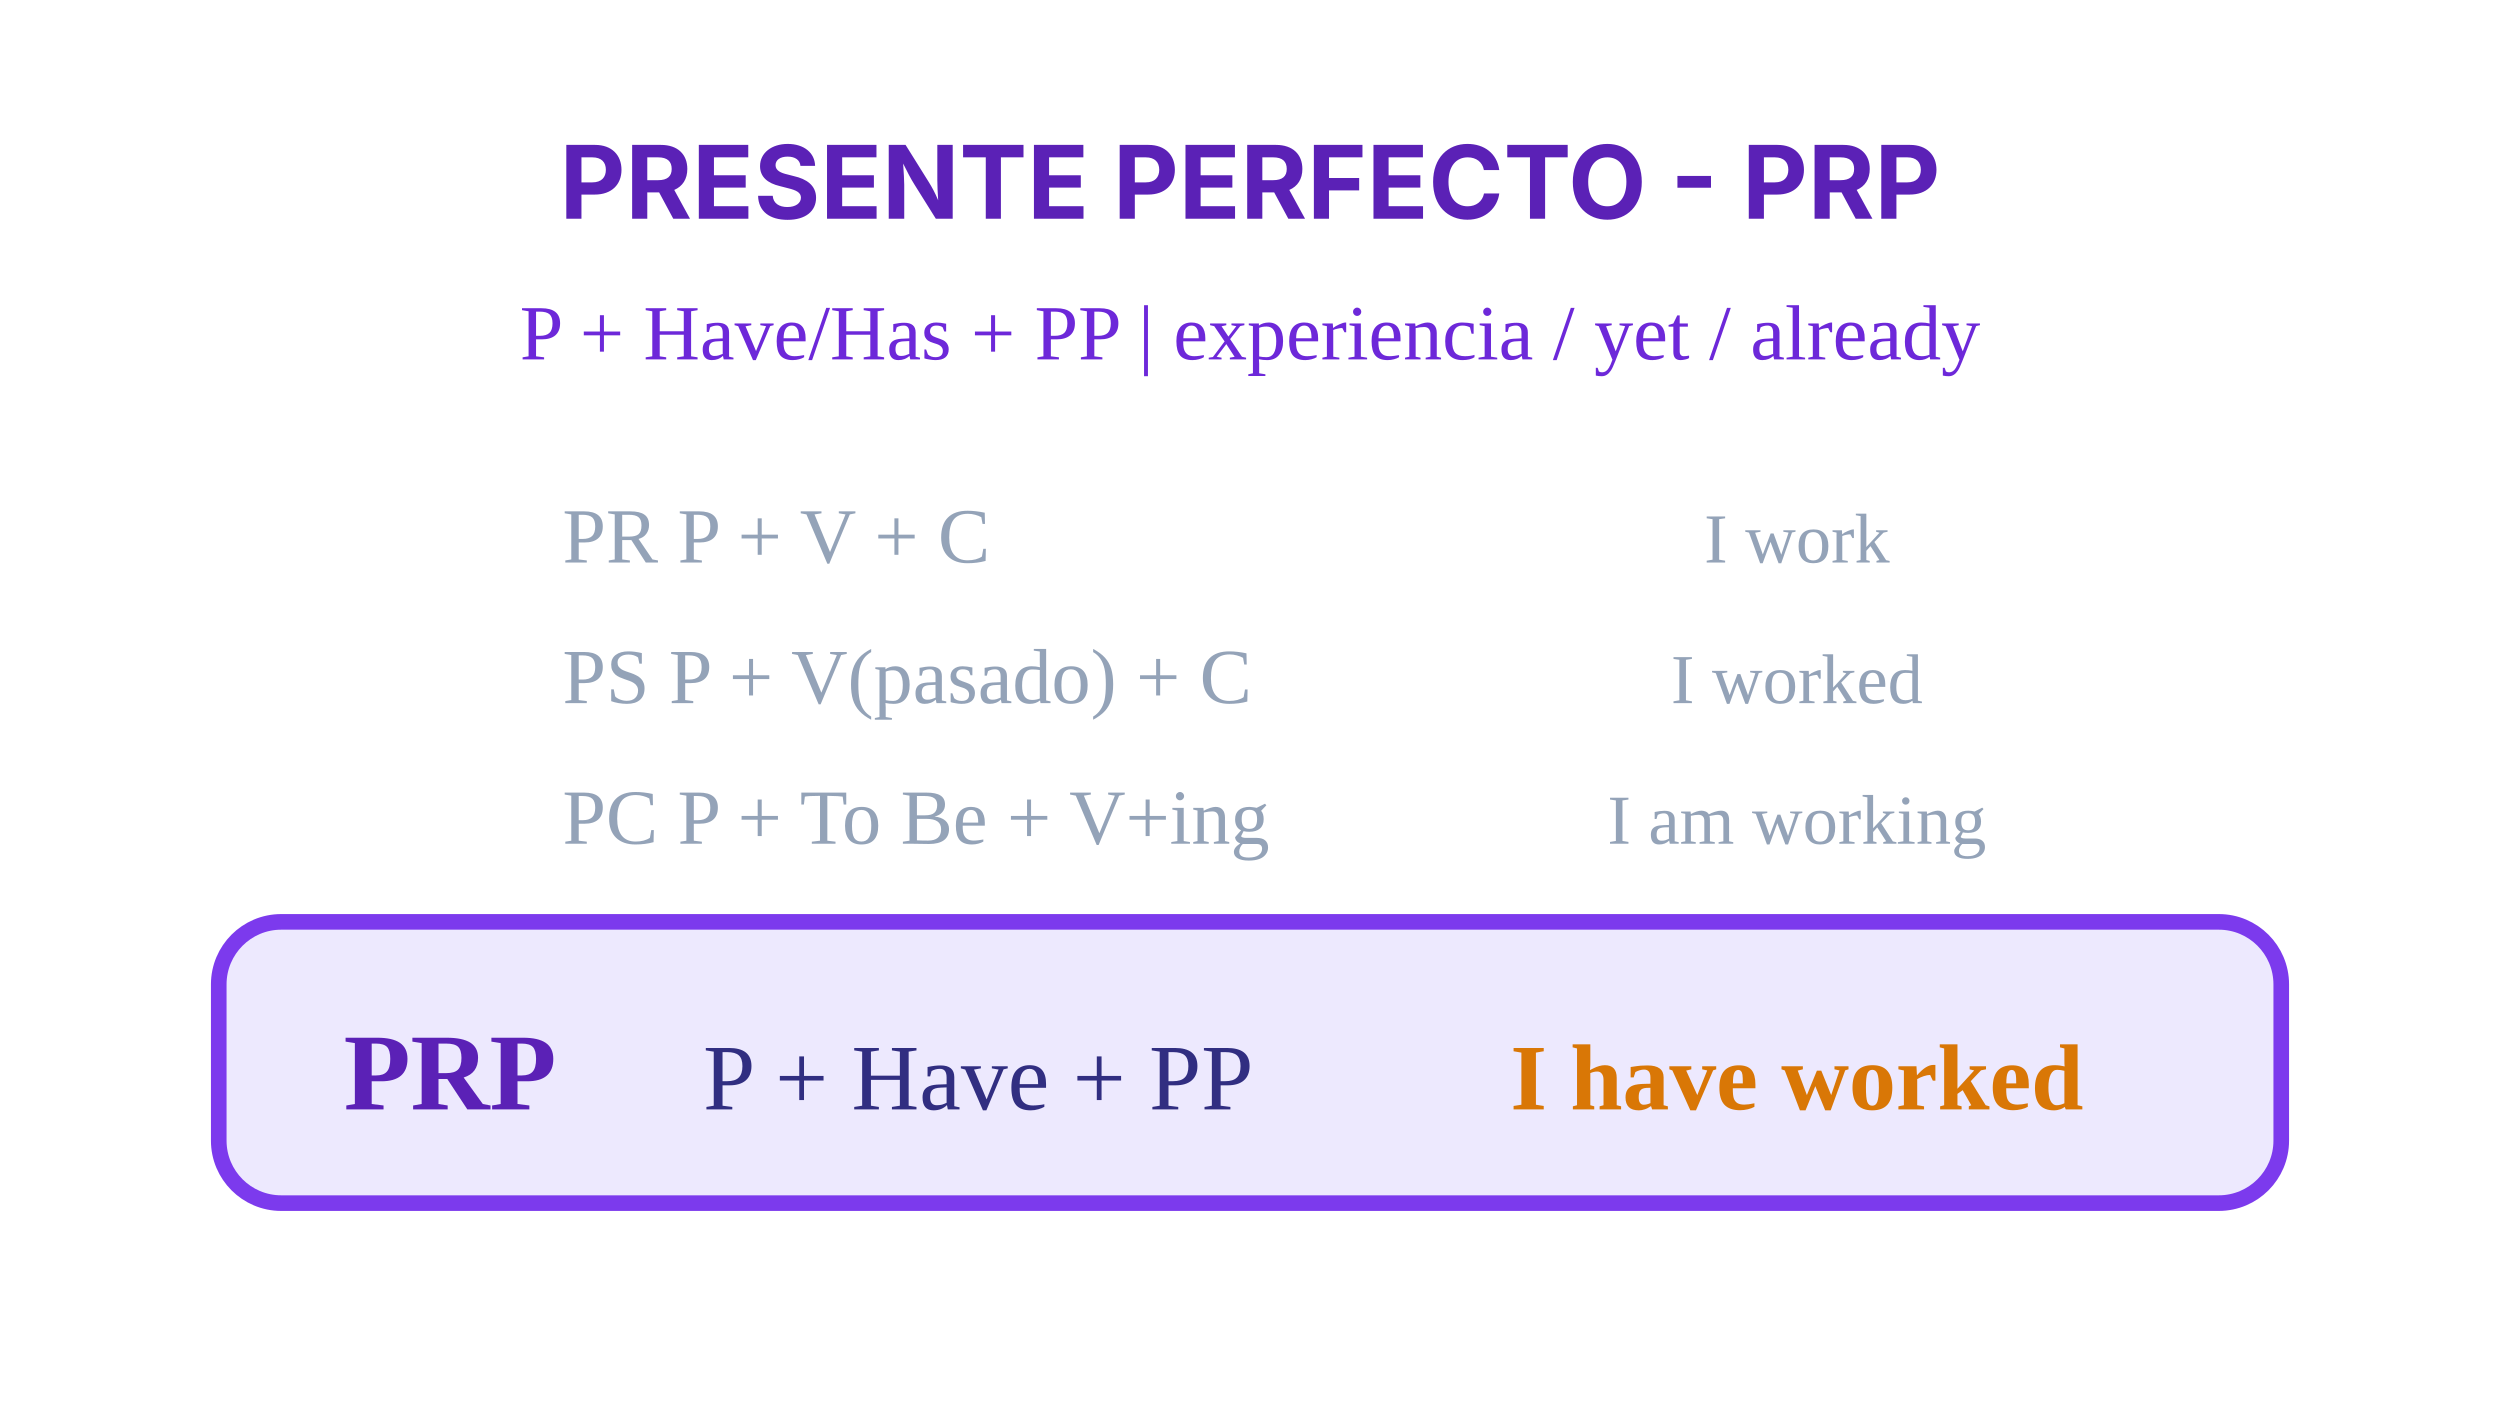
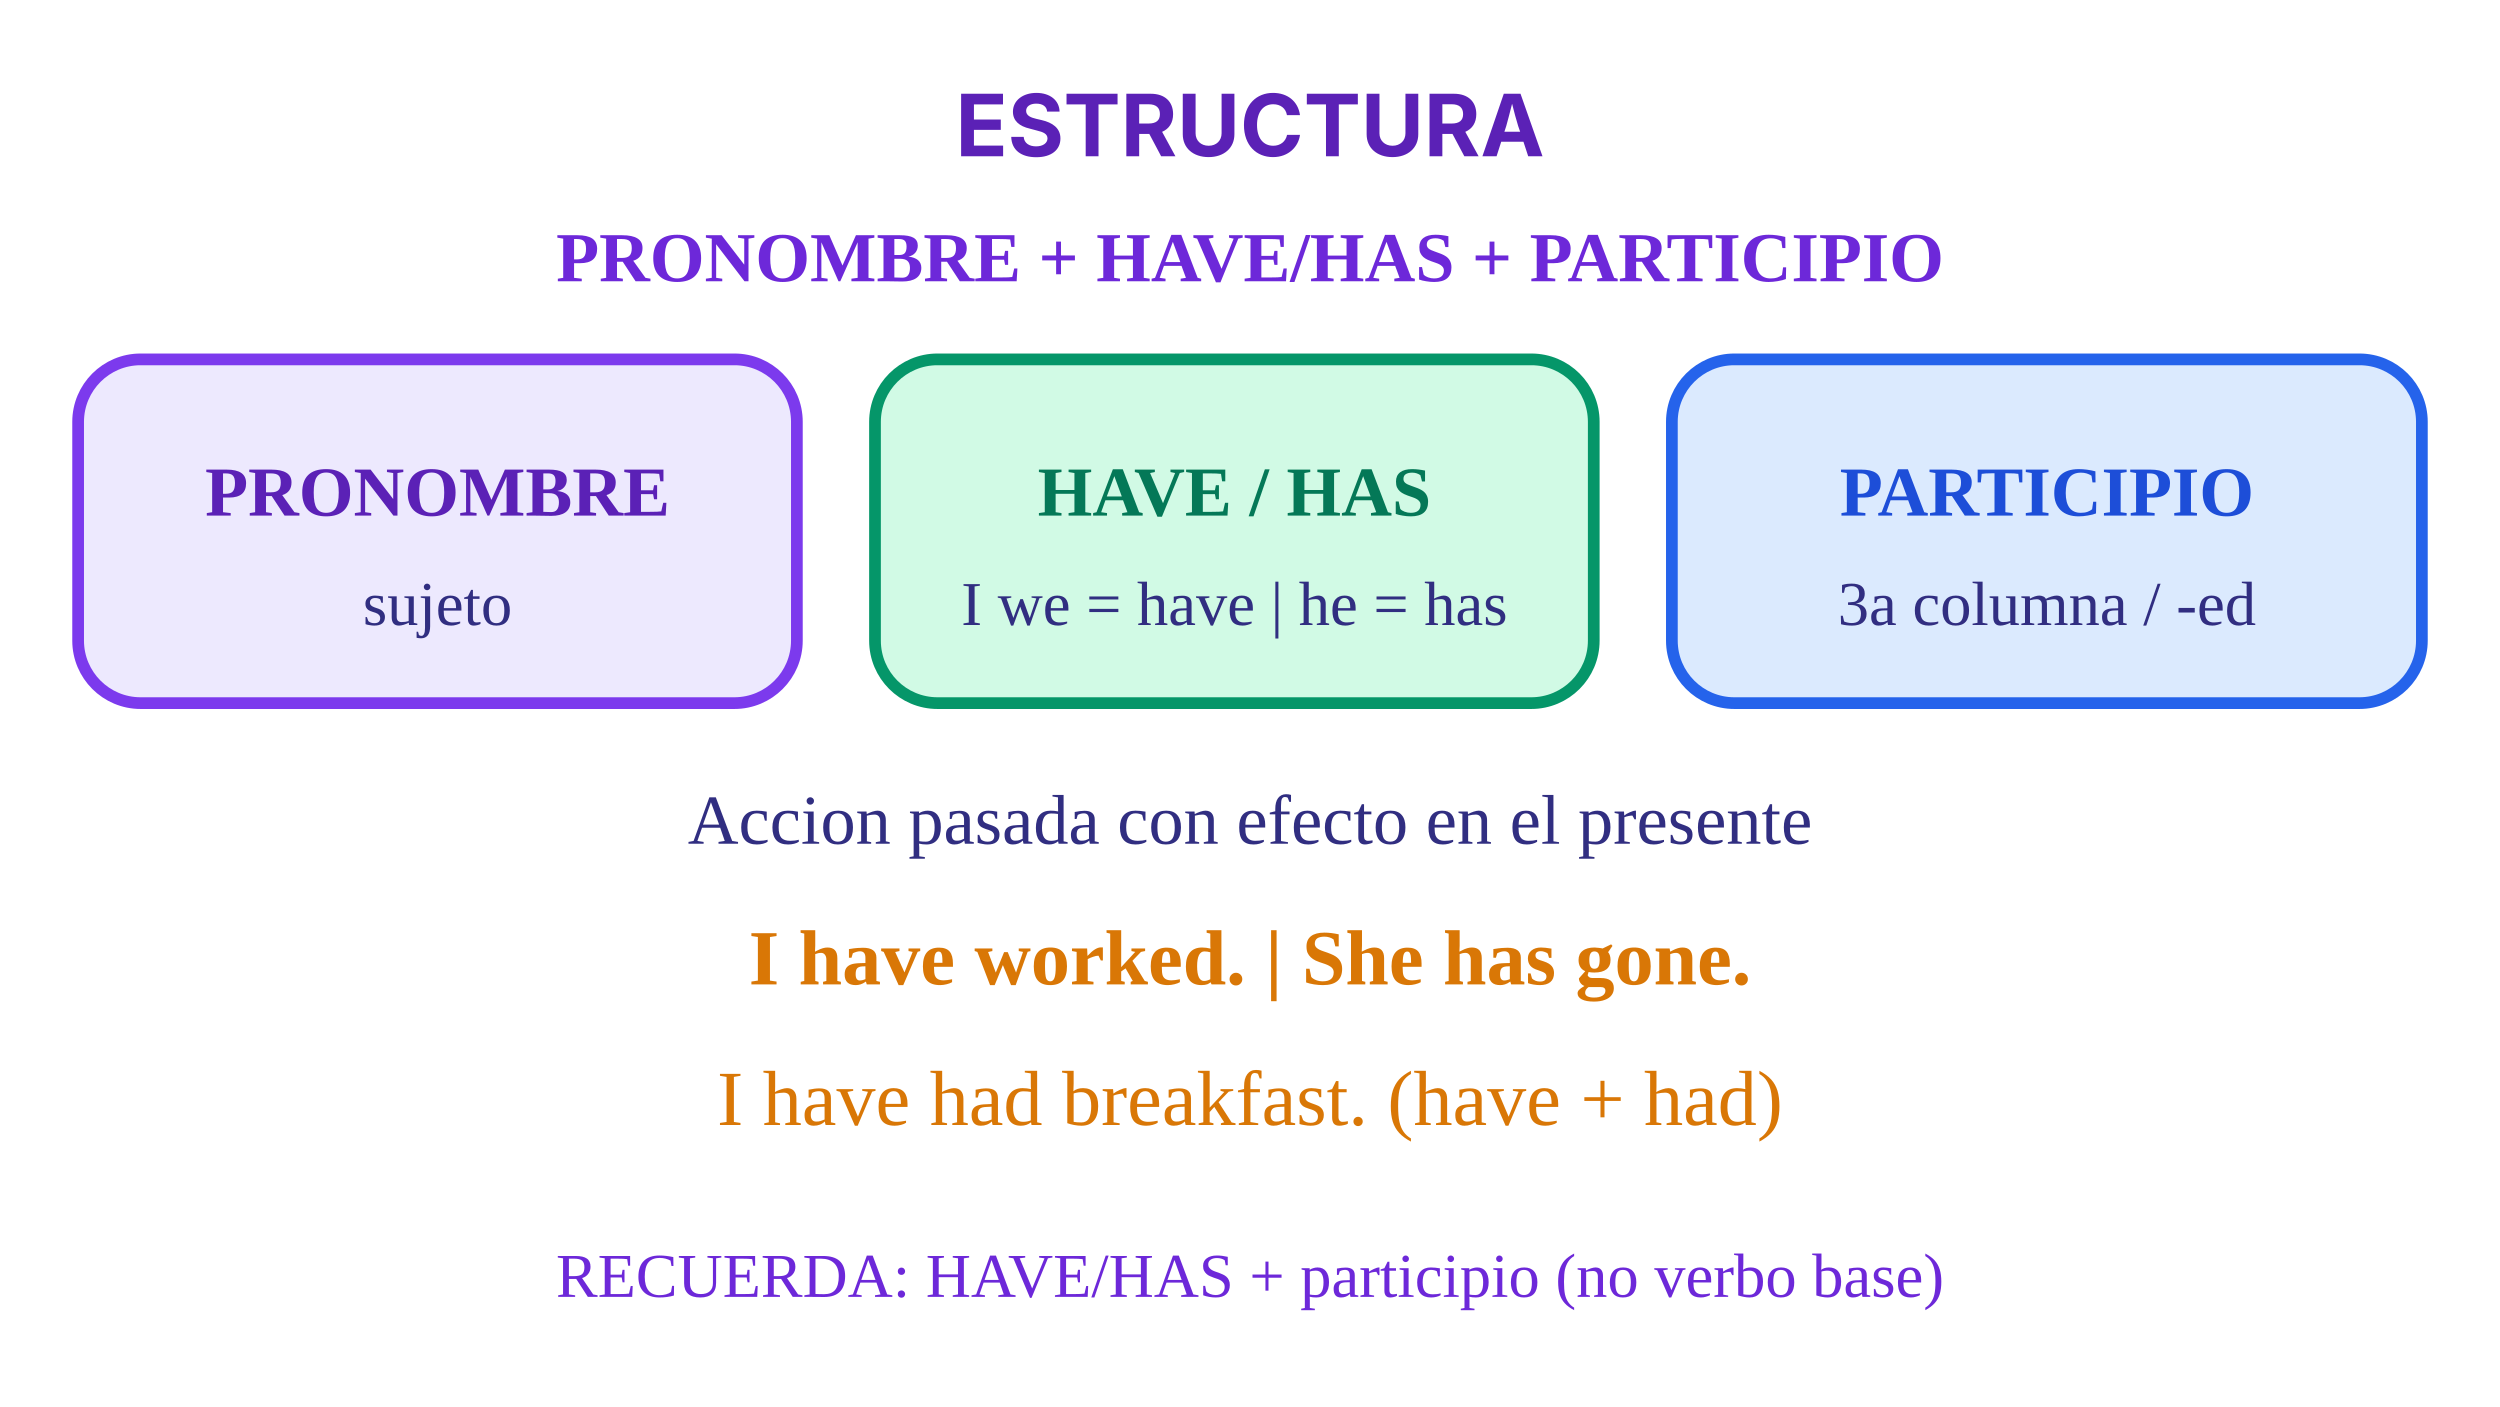
- <svg xmlns="http://www.w3.org/2000/svg" viewBox="0 0 320 180" role="img" aria-label="Presente perfecto PRP">
+ <svg xmlns="http://www.w3.org/2000/svg" viewBox="0 0 320 180" role="img" aria-label="Pronombre + Have Has + Participio">
  <rect width="320" height="180" rx="12" fill="none" />
-   <text x="160" y="28" text-anchor="middle" fill="#5B21B6" font-family="Inter,sans-serif" font-size="13" font-weight="bold">PRESENTE PERFECTO - PRP</text>
-   <text x="160" y="46" text-anchor="middle" fill="#6d28d9" font-size="10">P + Have/Has + PP  |  experiencia / yet / already</text>
-   <text x="72" y="72" fill="#94a3b8" font-size="10">PR  P + V + C</text>
-   <text x="72" y="90" fill="#94a3b8" font-size="10">PS  P + V(pasado) + C</text>
-   <text x="72" y="108" fill="#94a3b8" font-size="10">PC  P + To Be + V+ing</text>
-   <rect x="28" y="118" width="264" height="36" rx="8" fill="#ede9fe" stroke="#7c3aed" stroke-width="2" />
-   <text x="44" y="142" fill="#5B21B6" font-size="14" font-weight="bold">PRP</text>
-   <text x="90" y="142" fill="#312e81" font-size="12">P + Have + PP</text>
-   <text x="230" y="142" text-anchor="middle" fill="#D97706" font-size="12" font-weight="bold">I have worked</text>
-   <text x="230" y="72" text-anchor="middle" fill="#94a3b8" font-size="9">I work</text>
-   <text x="230" y="90" text-anchor="middle" fill="#94a3b8" font-size="9">I worked</text>
-   <text x="230" y="108" text-anchor="middle" fill="#94a3b8" font-size="9">I am working</text>
+   <text x="160" y="20" text-anchor="middle" fill="#5B21B6" font-family="Inter,sans-serif" font-size="11" font-weight="bold">ESTRUCTURA</text>
+   <text x="160" y="36" text-anchor="middle" fill="#6d28d9" font-size="9" font-weight="bold">PRONOMBRE + HAVE/HAS + PARTICIPIO</text>
+   <rect x="10" y="46" width="92" height="44" rx="8" fill="#ede9fe" stroke="#7c3aed" stroke-width="1.5" />
+   <text x="56" y="66" text-anchor="middle" fill="#5B21B6" font-size="9" font-weight="bold">PRONOMBRE</text>
+   <text x="56" y="80" text-anchor="middle" fill="#312e81" font-size="8">sujeto</text>
+   <rect x="112" y="46" width="92" height="44" rx="8" fill="#d1fae5" stroke="#059669" stroke-width="1.5" />
+   <text x="158" y="66" text-anchor="middle" fill="#047857" font-size="9" font-weight="bold">HAVE / HAS</text>
+   <text x="158" y="80" text-anchor="middle" fill="#312e81" font-size="8">I we = have | he = has</text>
+   <rect x="214" y="46" width="96" height="44" rx="8" fill="#dbeafe" stroke="#2563eb" stroke-width="1.5" />
+   <text x="262" y="66" text-anchor="middle" fill="#1d4ed8" font-size="9" font-weight="bold">PARTICIPIO</text>
+   <text x="262" y="80" text-anchor="middle" fill="#312e81" font-size="8">3a columna / -ed</text>
+   <text x="160" y="108" text-anchor="middle" fill="#312e81" font-size="9">Accion pasada con efecto en el presente</text>
+   <text x="160" y="126" text-anchor="middle" fill="#D97706" font-size="10" font-weight="bold">I have worked.  |  She has gone.</text>
+   <text x="160" y="144" text-anchor="middle" fill="#D97706" font-size="10">I have had breakfast. (have + had)</text>
+   <text x="160" y="166" text-anchor="middle" fill="#6d28d9" font-size="8">RECUERDA: HAVE/HAS + participio (no verbo base)</text>
</svg>
